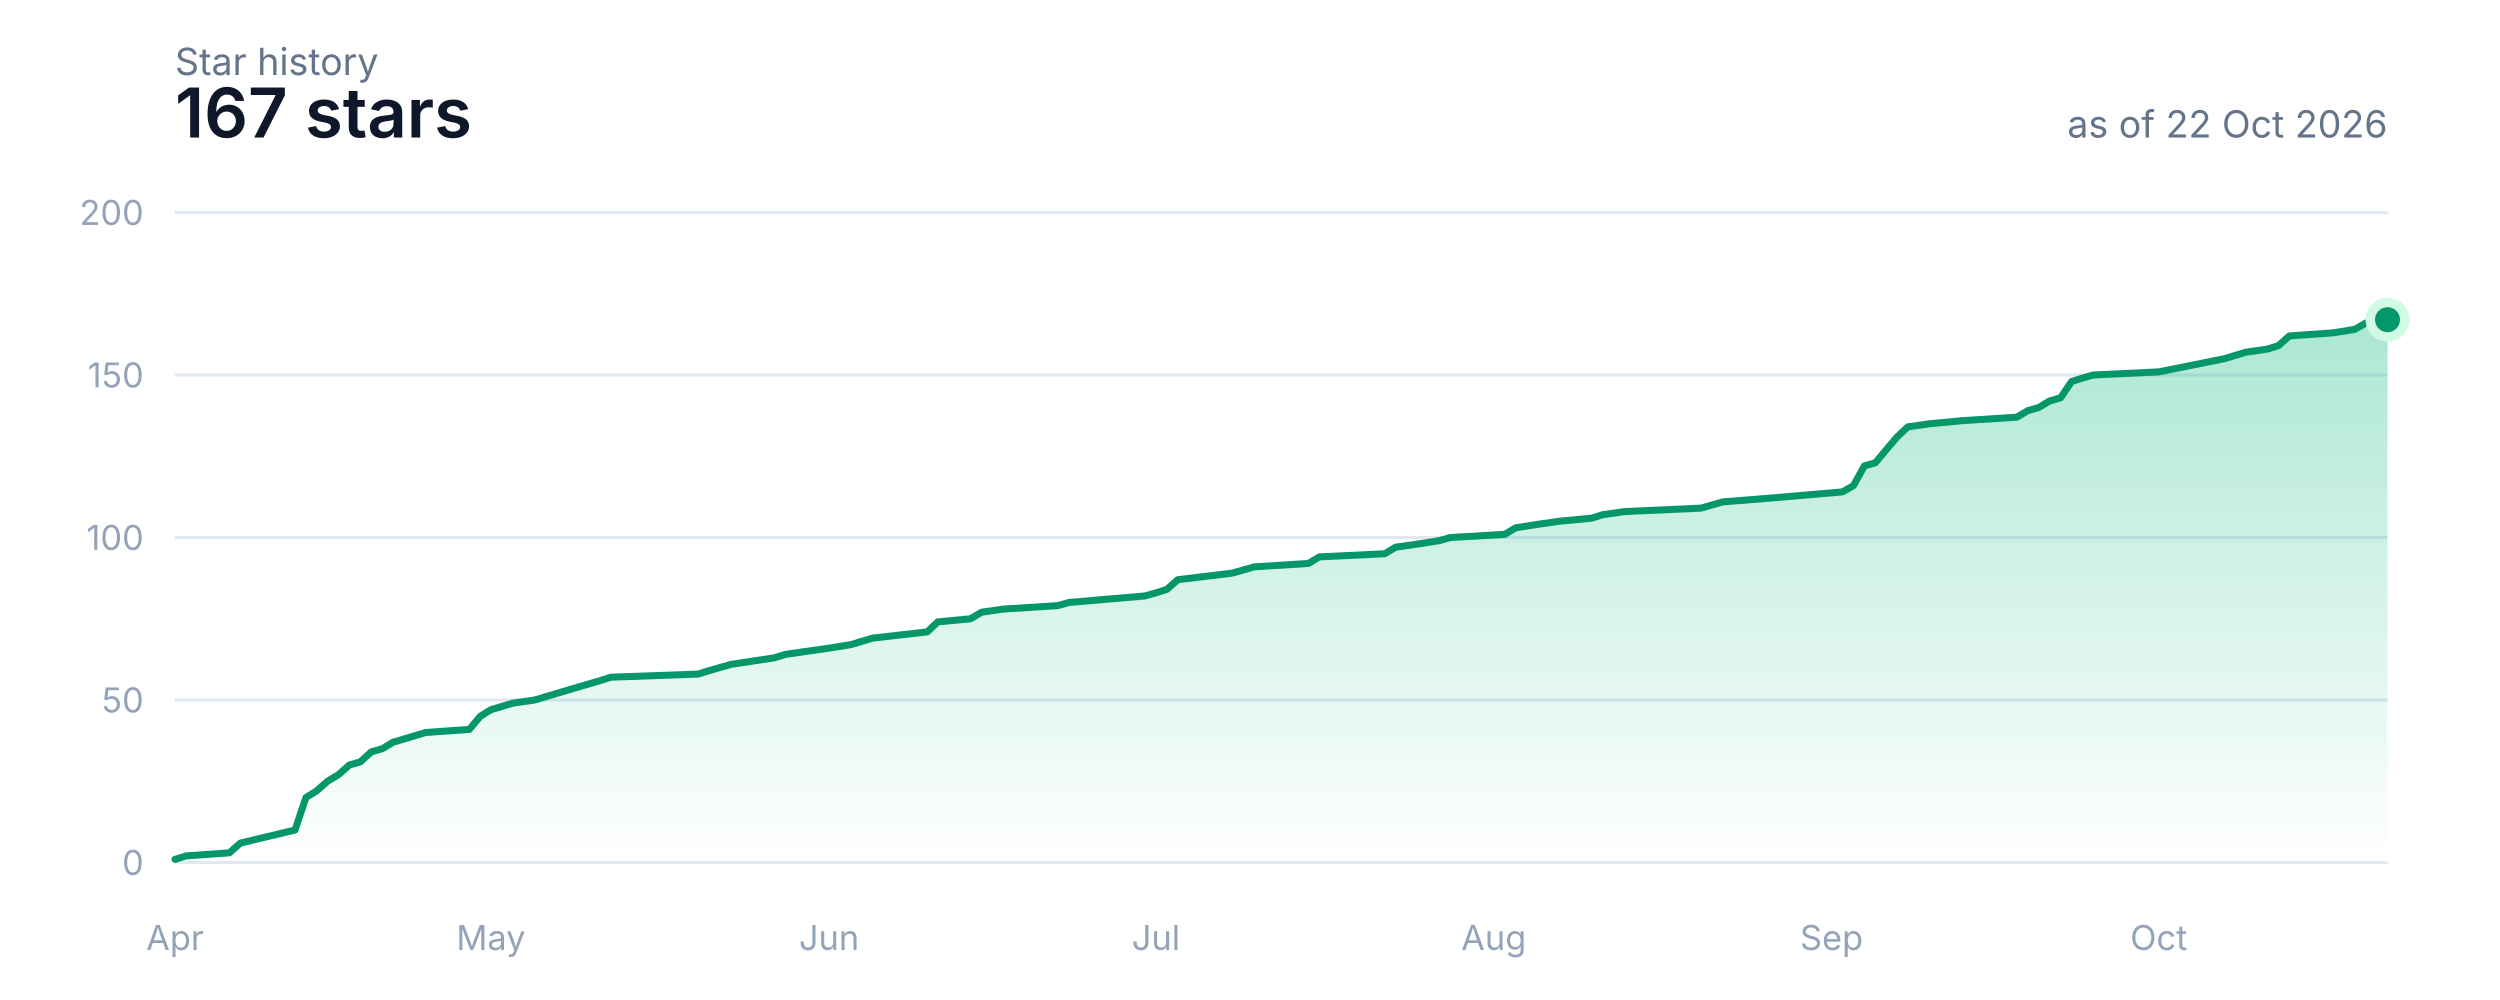
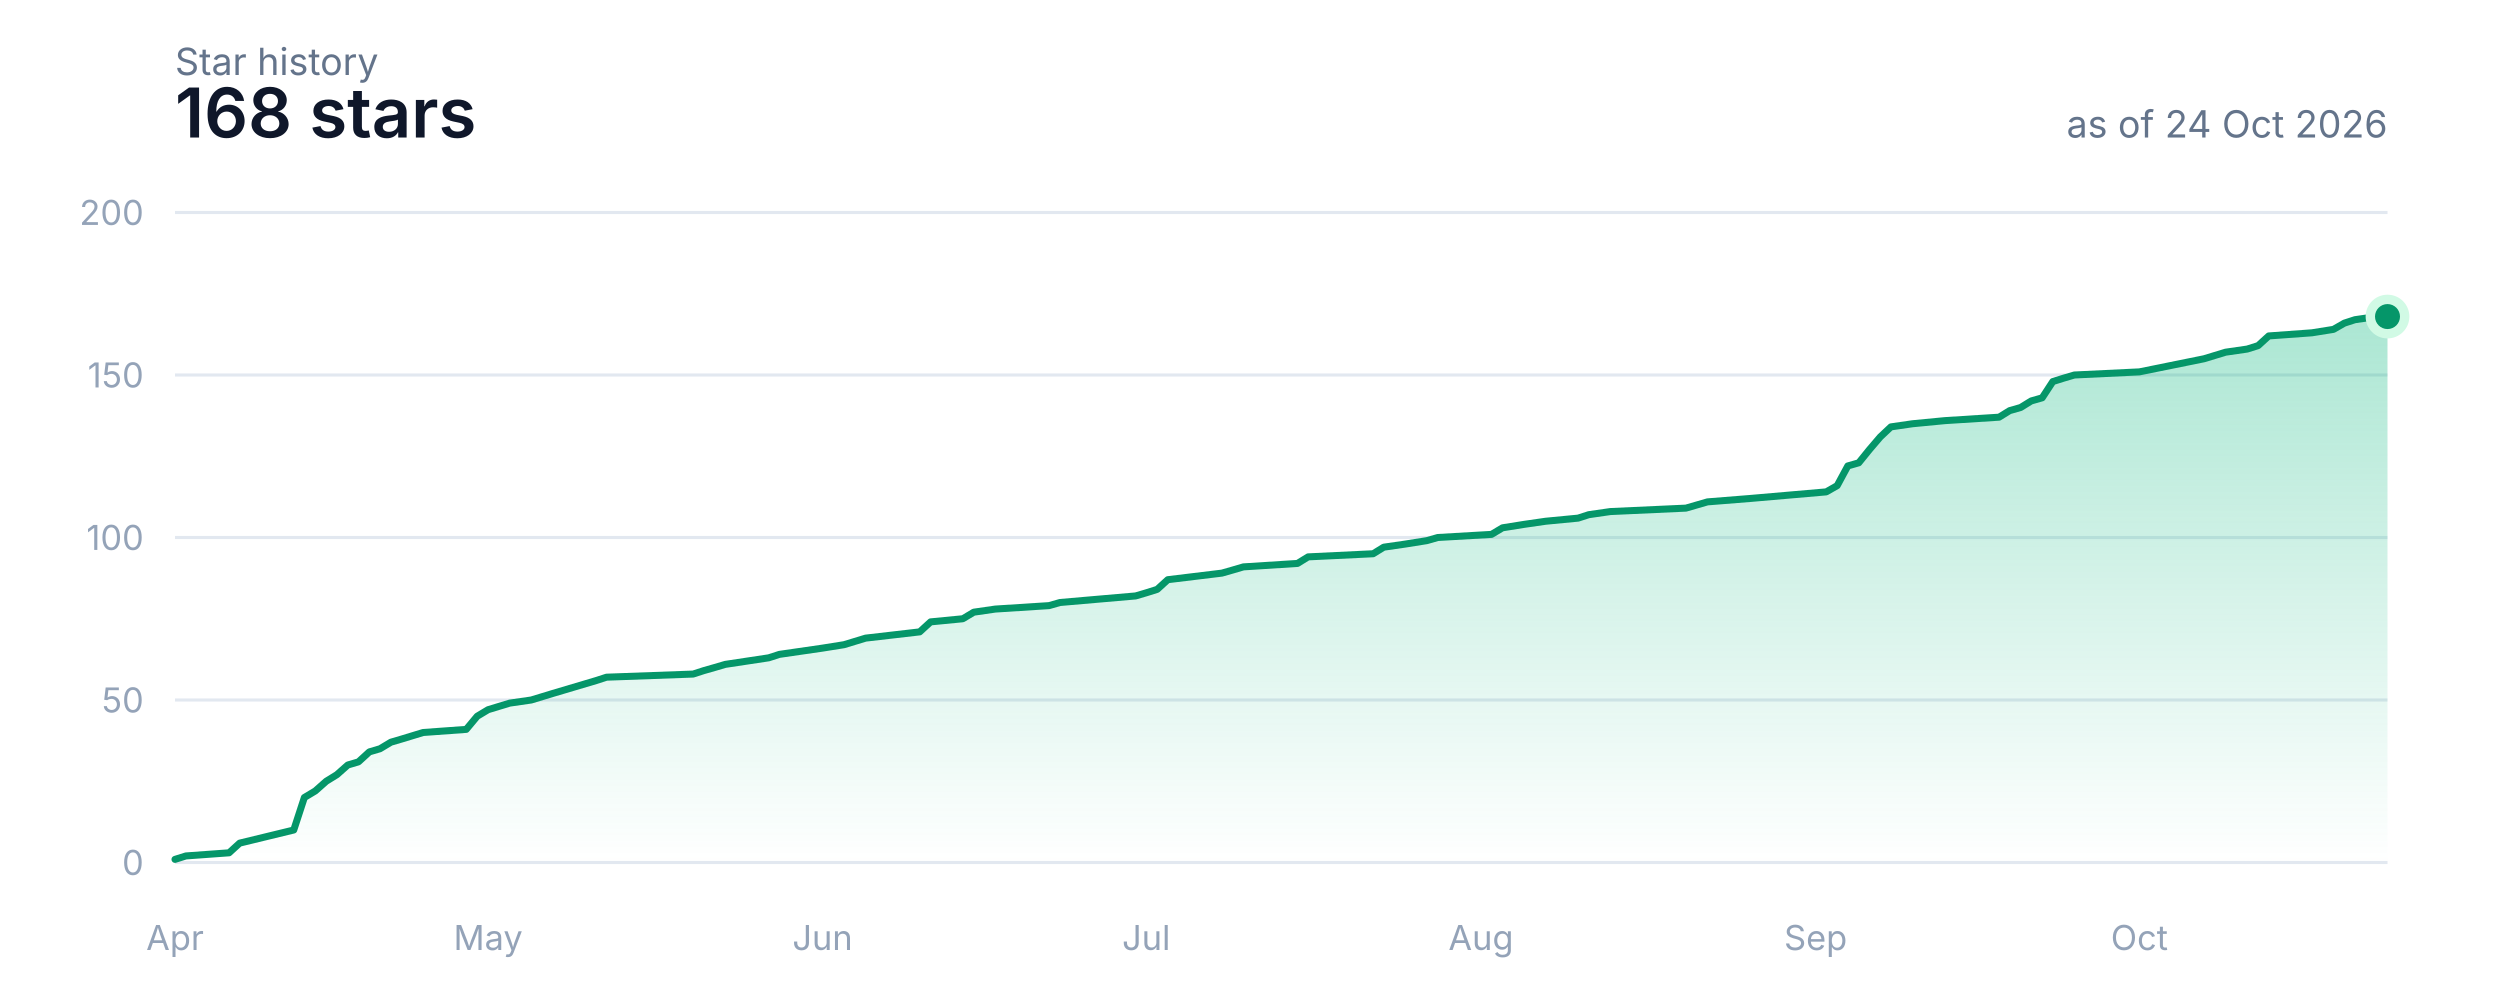
- <svg xmlns="http://www.w3.org/2000/svg" width="800" height="320" viewBox="0 0 800 320" role="img" aria-label="OpenSRE GitHub star history, 167 stars as of 2026-10-22">
+ <svg xmlns="http://www.w3.org/2000/svg" width="800" height="320" viewBox="0 0 800 320" role="img" aria-label="OpenSRE GitHub star history, 168 stars as of 2026-10-24">
  <rect width="100%" height="100%" fill="#ffffff" />
  <text x="56" y="24" fill="#64748b" font-family="ui-sans-serif, system-ui, -apple-system, sans-serif" font-size="12">Star history</text>
-   <text x="56" y="44" fill="#0f172a" font-family="ui-sans-serif, system-ui, -apple-system, sans-serif" font-size="22" font-weight="600">167 stars</text>
-   <text x="764" y="44" fill="#64748b" font-family="ui-sans-serif, system-ui, -apple-system, sans-serif" font-size="12" text-anchor="end">as of 22 Oct 2026</text>
+   <text x="56" y="44" fill="#0f172a" font-family="ui-sans-serif, system-ui, -apple-system, sans-serif" font-size="22" font-weight="600">168 stars</text>
+   <text x="764" y="44" fill="#64748b" font-family="ui-sans-serif, system-ui, -apple-system, sans-serif" font-size="12" text-anchor="end">as of 24 Oct 2026</text>
  <g font-family="ui-sans-serif, system-ui, -apple-system, sans-serif">
    <line x1="56" y1="276.0" x2="764" y2="276.0" stroke="#e2e8f0" stroke-width="1" />
    <text x="46" y="276.0" fill="#94a3b8" font-size="11" text-anchor="end" dominant-baseline="middle">0</text>
    <line x1="56" y1="224.0" x2="764" y2="224.0" stroke="#e2e8f0" stroke-width="1" />
    <text x="46" y="224.0" fill="#94a3b8" font-size="11" text-anchor="end" dominant-baseline="middle">50</text>
    <line x1="56" y1="172.0" x2="764" y2="172.0" stroke="#e2e8f0" stroke-width="1" />
    <text x="46" y="172.0" fill="#94a3b8" font-size="11" text-anchor="end" dominant-baseline="middle">100</text>
    <line x1="56" y1="120.0" x2="764" y2="120.0" stroke="#e2e8f0" stroke-width="1" />
    <text x="46" y="120.0" fill="#94a3b8" font-size="11" text-anchor="end" dominant-baseline="middle">150</text>
    <line x1="56" y1="68.0" x2="764" y2="68.0" stroke="#e2e8f0" stroke-width="1" />
    <text x="46" y="68.0" fill="#94a3b8" font-size="11" text-anchor="end" dominant-baseline="middle">200</text>
    <text x="56.0" y="304" fill="#94a3b8" font-size="11" text-anchor="middle">Apr</text>
-     <text x="157.1" y="304" fill="#94a3b8" font-size="11" text-anchor="middle">May</text>
-     <text x="265.3" y="304" fill="#94a3b8" font-size="11" text-anchor="middle">Jun</text>
-     <text x="369.9" y="304" fill="#94a3b8" font-size="11" text-anchor="middle">Jul</text>
-     <text x="478.0" y="304" fill="#94a3b8" font-size="11" text-anchor="middle">Aug</text>
-     <text x="586.1" y="304" fill="#94a3b8" font-size="11" text-anchor="middle">Sep</text>
-     <text x="690.8" y="304" fill="#94a3b8" font-size="11" text-anchor="middle">Oct</text>
+     <text x="156.2" y="304" fill="#94a3b8" font-size="11" text-anchor="middle">May</text>
+     <text x="263.2" y="304" fill="#94a3b8" font-size="11" text-anchor="middle">Jun</text>
+     <text x="366.8" y="304" fill="#94a3b8" font-size="11" text-anchor="middle">Jul</text>
+     <text x="473.9" y="304" fill="#94a3b8" font-size="11" text-anchor="middle">Aug</text>
+     <text x="581.0" y="304" fill="#94a3b8" font-size="11" text-anchor="middle">Sep</text>
+     <text x="684.6" y="304" fill="#94a3b8" font-size="11" text-anchor="middle">Oct</text>
  </g>
  <defs>
    <linearGradient id="fill-light" x1="0" y1="0" x2="0" y2="1">
      <stop offset="0%" stop-color="#10b981" stop-opacity="0.35" />
      <stop offset="100%" stop-color="#10b981" stop-opacity="0" />
    </linearGradient>
  </defs>
-   <path d="M56.0,275.0 L59.5,273.9 L73.4,272.9 L76.9,269.8 L94.4,265.6 L97.9,255.2 L101.3,253.1 L104.8,250.0 L108.3,247.9 L111.8,244.8 L115.3,243.8 L118.8,240.6 L122.3,239.6 L125.8,237.5 L129.2,236.5 L136.2,234.4 L150.2,233.4 L153.7,229.2 L157.1,227.1 L164.1,225.0 L171.1,224.0 L178.1,221.9 L192.0,217.8 L195.5,216.7 L223.4,215.7 L226.9,214.6 L230.4,213.6 L233.9,212.6 L247.8,210.5 L251.3,209.4 L258.3,208.4 L265.3,207.4 L272.2,206.3 L279.2,204.2 L296.7,202.2 L300.1,199.0 L310.6,198.0 L314.1,195.9 L321.1,194.9 L338.5,193.8 L342.0,192.8 L366.4,190.7 L369.9,189.7 L373.4,188.6 L376.9,185.5 L394.3,183.4 L397.8,182.4 L401.3,181.4 L418.7,180.3 L422.2,178.2 L443.1,177.2 L446.6,175.1 L453.6,174.1 L460.6,173.0 L464.1,172.0 L481.5,171.0 L485.0,168.9 L492.0,167.8 L498.9,166.8 L509.4,165.8 L512.9,164.7 L519.9,163.7 L544.3,162.6 L551.3,160.6 L565.2,159.5 L589.6,157.4 L593.1,155.4 L596.6,149.1 L600.1,148.1 L603.6,143.9 L607.1,139.8 L610.5,136.6 L617.5,135.6 L628.0,134.6 L645.4,133.5 L648.9,131.4 L652.4,130.4 L655.9,128.3 L659.4,127.3 L662.9,122.1 L666.3,121.0 L669.8,120.0 L690.8,119.0 L711.7,114.8 L718.7,112.7 L725.6,111.7 L729.1,110.6 L732.6,107.5 L746.6,106.5 L753.5,105.4 L757.0,103.4 L760.5,102.3 L764.0,102.3 L764.0,276.0 L56.0,276.0 Z" fill="url(#fill-light)" />
-   <path d="M56.0,275.0 L59.5,273.9 L73.4,272.9 L76.9,269.8 L94.4,265.6 L97.9,255.2 L101.3,253.1 L104.8,250.0 L108.3,247.9 L111.8,244.8 L115.3,243.8 L118.8,240.6 L122.3,239.6 L125.8,237.5 L129.2,236.5 L136.2,234.4 L150.2,233.4 L153.7,229.2 L157.1,227.1 L164.1,225.0 L171.1,224.0 L178.1,221.9 L192.0,217.8 L195.5,216.7 L223.4,215.7 L226.9,214.6 L230.4,213.6 L233.9,212.6 L247.8,210.5 L251.3,209.4 L258.3,208.4 L265.3,207.4 L272.2,206.3 L279.2,204.2 L296.7,202.2 L300.1,199.0 L310.6,198.0 L314.1,195.9 L321.1,194.9 L338.5,193.8 L342.0,192.8 L366.4,190.7 L369.9,189.7 L373.4,188.6 L376.9,185.5 L394.3,183.4 L397.8,182.4 L401.3,181.4 L418.7,180.3 L422.2,178.2 L443.1,177.2 L446.6,175.1 L453.6,174.1 L460.6,173.0 L464.1,172.0 L481.5,171.0 L485.0,168.9 L492.0,167.8 L498.9,166.8 L509.4,165.8 L512.9,164.7 L519.9,163.7 L544.3,162.6 L551.3,160.6 L565.2,159.5 L589.6,157.4 L593.1,155.4 L596.6,149.1 L600.1,148.1 L603.6,143.9 L607.1,139.8 L610.5,136.6 L617.5,135.6 L628.0,134.6 L645.4,133.5 L648.9,131.4 L652.4,130.4 L655.9,128.3 L659.4,127.3 L662.9,122.1 L666.3,121.0 L669.8,120.0 L690.8,119.0 L711.7,114.8 L718.7,112.7 L725.6,111.7 L729.1,110.6 L732.6,107.5 L746.6,106.5 L753.5,105.4 L757.0,103.4 L760.5,102.3 L764.0,102.3" fill="none" stroke="#059669" stroke-width="2.25" stroke-linecap="round" stroke-linejoin="round" />
-   <circle cx="764.0" cy="102.3" r="7" fill="#d1fae5" />
-   <circle cx="764.0" cy="102.3" r="4" fill="#059669" />
+   <path d="M56.0,275.0 L59.5,273.9 L73.3,272.9 L76.7,269.8 L94.0,265.6 L97.4,255.2 L100.9,253.1 L104.4,250.0 L107.8,247.9 L111.3,244.8 L114.7,243.8 L118.2,240.6 L121.6,239.6 L125.1,237.5 L128.5,236.5 L135.4,234.4 L149.2,233.4 L152.7,229.2 L156.2,227.1 L163.1,225.0 L170.0,224.0 L176.9,221.9 L190.7,217.8 L194.1,216.7 L221.8,215.7 L225.2,214.6 L228.7,213.6 L232.1,212.6 L246.0,210.5 L249.4,209.4 L256.3,208.4 L263.2,207.4 L270.1,206.3 L277.0,204.2 L294.3,202.2 L297.8,199.0 L308.1,198.0 L311.6,195.9 L318.5,194.9 L335.7,193.8 L339.2,192.8 L363.4,190.7 L366.8,189.7 L370.3,188.6 L373.7,185.5 L391.0,183.4 L394.5,182.4 L397.9,181.4 L415.2,180.3 L418.6,178.2 L439.4,177.2 L442.8,175.1 L449.7,174.1 L456.6,173.0 L460.1,172.0 L477.3,171.0 L480.8,168.9 L487.7,167.8 L494.6,166.8 L505.0,165.8 L508.4,164.7 L515.3,163.7 L539.5,162.6 L546.4,160.6 L560.2,159.5 L584.4,157.4 L587.9,155.4 L591.3,149.1 L594.8,148.1 L598.2,143.9 L601.7,139.8 L605.1,136.6 L612.0,135.6 L622.4,134.6 L639.7,133.5 L643.1,131.4 L646.6,130.4 L650.0,128.3 L653.5,127.3 L656.9,122.1 L660.4,121.0 L663.8,120.0 L684.6,119.0 L705.3,114.8 L712.2,112.7 L719.1,111.7 L722.6,110.6 L726.0,107.5 L739.8,106.5 L746.7,105.4 L750.2,103.4 L753.6,102.3 L760.5,101.3 L764.0,101.3 L764.0,276.0 L56.0,276.0 Z" fill="url(#fill-light)" />
+   <path d="M56.0,275.0 L59.5,273.9 L73.3,272.9 L76.7,269.8 L94.0,265.6 L97.4,255.2 L100.9,253.1 L104.4,250.0 L107.8,247.9 L111.3,244.8 L114.7,243.8 L118.2,240.6 L121.6,239.6 L125.1,237.5 L128.5,236.5 L135.4,234.4 L149.2,233.4 L152.7,229.2 L156.2,227.1 L163.1,225.0 L170.0,224.0 L176.9,221.9 L190.7,217.8 L194.1,216.7 L221.8,215.7 L225.2,214.6 L228.7,213.6 L232.1,212.6 L246.0,210.5 L249.4,209.4 L256.3,208.4 L263.2,207.4 L270.1,206.3 L277.0,204.2 L294.3,202.2 L297.8,199.0 L308.1,198.0 L311.6,195.9 L318.5,194.9 L335.7,193.8 L339.2,192.8 L363.4,190.7 L366.8,189.7 L370.3,188.6 L373.7,185.5 L391.0,183.4 L394.5,182.4 L397.9,181.4 L415.2,180.3 L418.6,178.2 L439.4,177.2 L442.8,175.1 L449.7,174.1 L456.6,173.0 L460.1,172.0 L477.3,171.0 L480.8,168.9 L487.7,167.8 L494.6,166.8 L505.0,165.8 L508.4,164.7 L515.3,163.7 L539.5,162.6 L546.4,160.6 L560.2,159.5 L584.4,157.4 L587.9,155.4 L591.3,149.1 L594.8,148.1 L598.2,143.9 L601.7,139.8 L605.1,136.6 L612.0,135.6 L622.4,134.6 L639.7,133.5 L643.1,131.4 L646.6,130.4 L650.0,128.3 L653.5,127.3 L656.9,122.1 L660.4,121.0 L663.8,120.0 L684.6,119.0 L705.3,114.8 L712.2,112.7 L719.1,111.7 L722.6,110.6 L726.0,107.5 L739.8,106.5 L746.7,105.4 L750.2,103.4 L753.6,102.3 L760.5,101.3 L764.0,101.3" fill="none" stroke="#059669" stroke-width="2.25" stroke-linecap="round" stroke-linejoin="round" />
+   <circle cx="764.0" cy="101.3" r="7" fill="#d1fae5" />
+   <circle cx="764.0" cy="101.3" r="4" fill="#059669" />
</svg>
